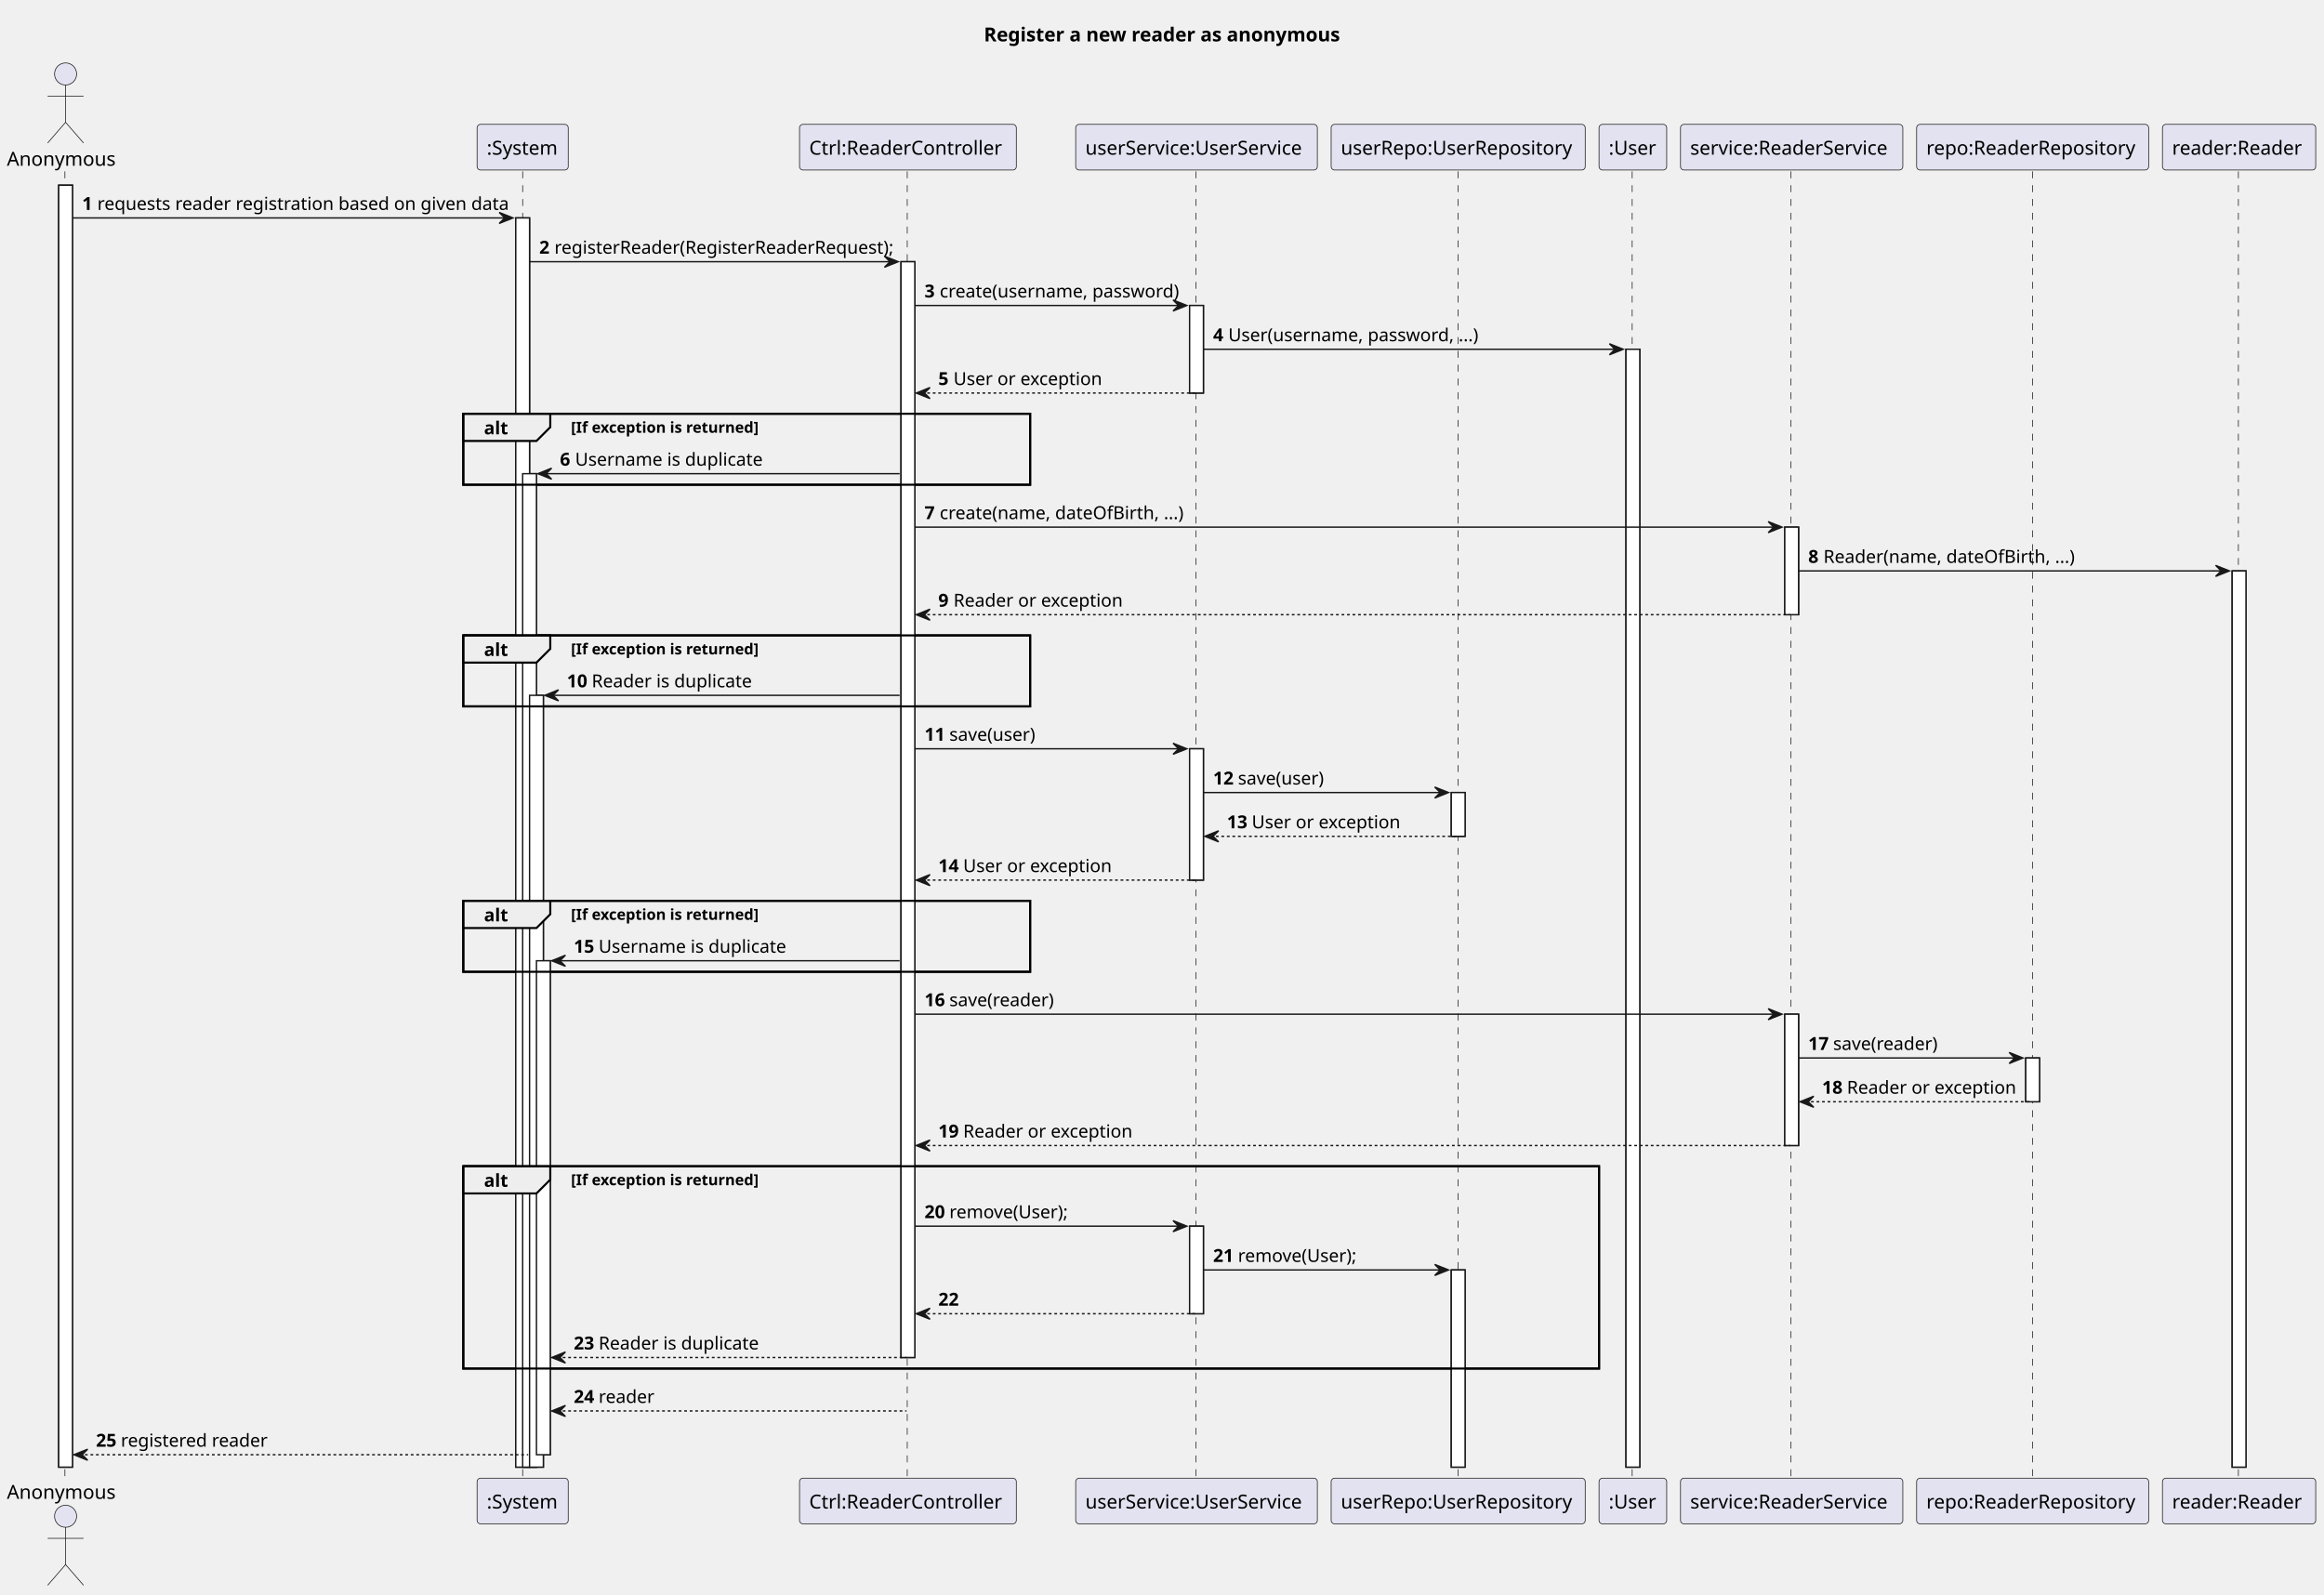
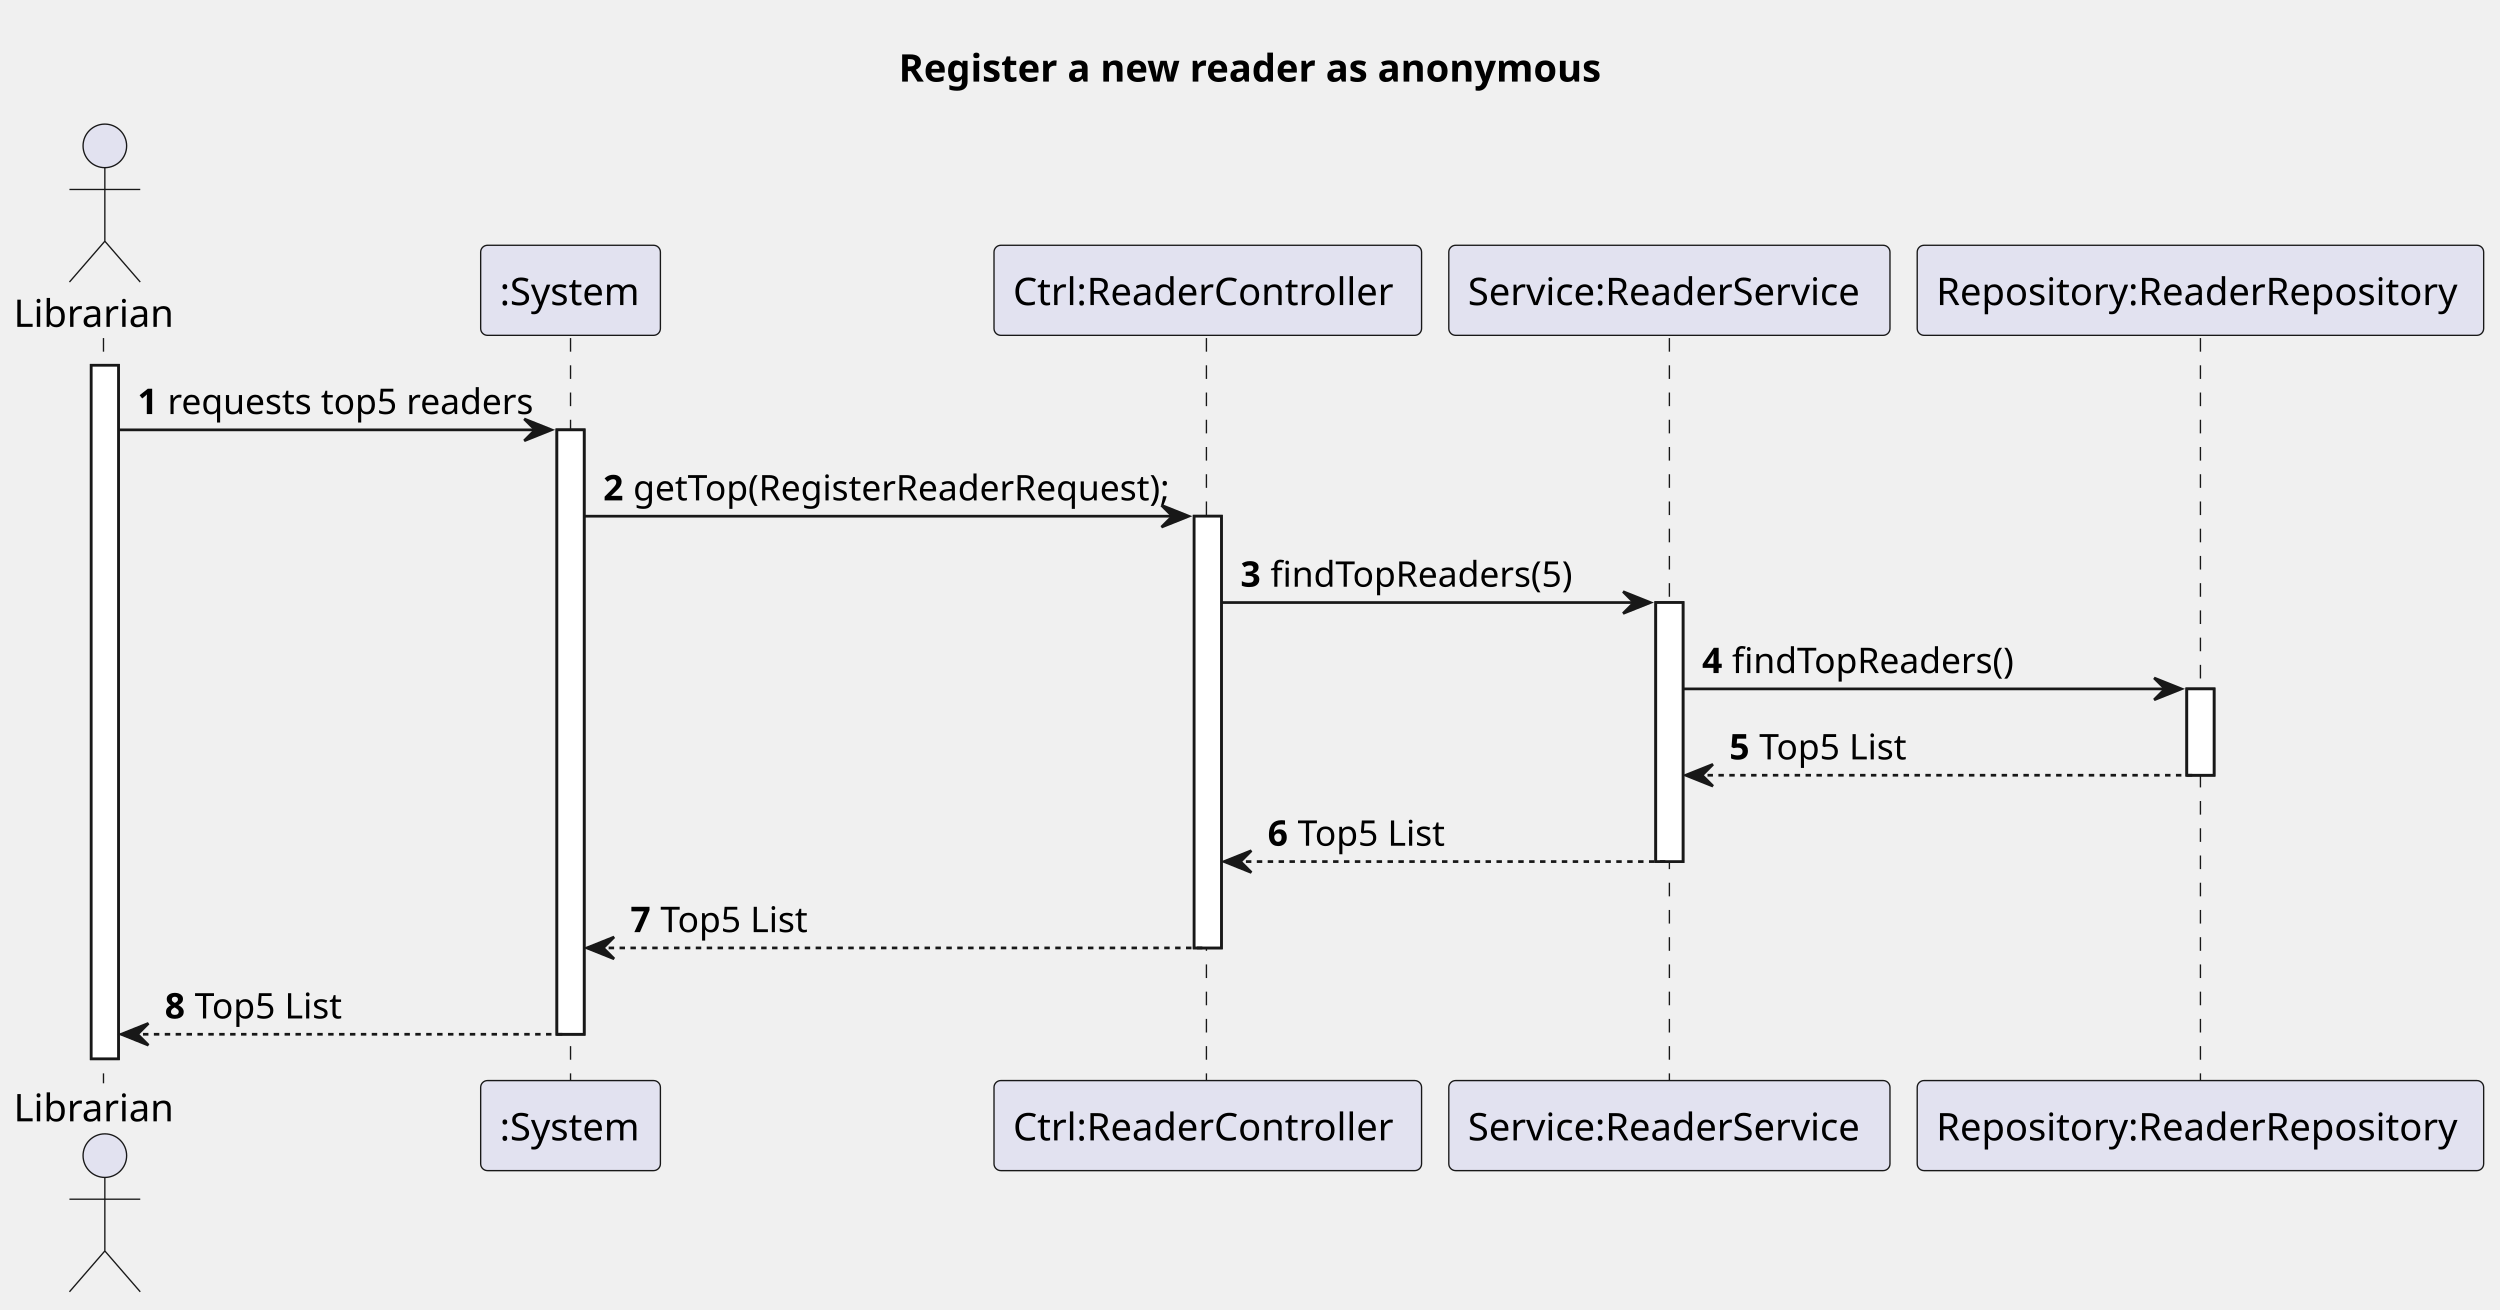
- <svg xmlns="http://www.w3.org/2000/svg" contentStyleType="text/css" height="1155px" preserveAspectRatio="none" style="width:1683px;height:1155px;background:#FFFFFF;" version="1.1" viewBox="0 0 1683 1155" width="1683px" zoomAndPan="magnify">
+ <svg xmlns="http://www.w3.org/2000/svg" contentStyleType="text/css" height="481px" preserveAspectRatio="none" style="width:918px;height:481px;background:#FFFFFF;" version="1.1" viewBox="0 0 918 481" width="918px" zoomAndPan="magnify">
  <defs />
  <g>
-     <text fill="#000000" font-family="sans-serif" font-size="14" font-weight="bold" lengthAdjust="spacing" textLength="256" x="712.5" y="29.966">Register a new reader as anonymous</text>
-     <rect fill="#FFFFFF" height="928.475" style="stroke:#181818;stroke-width:1.0;" width="10" x="42.5" y="134.136" />
-     <rect fill="#FFFFFF" height="904.769" style="stroke:#181818;stroke-width:1.0;" width="10" x="373.5" y="157.842" />
-     <rect fill="#FFFFFF" height="719.532" style="stroke:#181818;stroke-width:1.0;" width="10" x="378.5" y="343.078" />
-     <rect fill="#FFFFFF" height="559.002" style="stroke:#181818;stroke-width:1.0;" width="10" x="383.5" y="503.608" />
-     <rect fill="#FFFFFF" height="357.766" style="stroke:#181818;stroke-width:1.0;" width="10" x="388.5" y="695.844" />
-     <rect fill="#FFFFFF" height="793.65" style="stroke:#181818;stroke-width:1.0;" width="10" x="652.5" y="189.548" />
-     <rect fill="#FFFFFF" height="63.412" style="stroke:#181818;stroke-width:1.0;" width="10" x="861.5" y="221.254" />
-     <rect fill="#FFFFFF" height="95.118" style="stroke:#181818;stroke-width:1.0;" width="10" x="861.5" y="542.314" />
-     <rect fill="#FFFFFF" height="63.412" style="stroke:#181818;stroke-width:1.0;" width="10" x="861.5" y="888.08" />
-     <rect fill="#FFFFFF" height="31.706" style="stroke:#181818;stroke-width:1.0;" width="10" x="1051" y="574.02" />
-     <rect fill="#FFFFFF" height="142.824" style="stroke:#181818;stroke-width:1.0;" width="10" x="1051" y="919.786" />
-     <rect fill="#FFFFFF" height="809.65" style="stroke:#181818;stroke-width:1.0;" width="10" x="1177.5" y="252.96" />
-     <rect fill="#FFFFFF" height="63.412" style="stroke:#181818;stroke-width:1.0;" width="10" x="1292.5" y="381.784" />
-     <rect fill="#FFFFFF" height="95.118" style="stroke:#181818;stroke-width:1.0;" width="10" x="1292.5" y="734.55" />
-     <rect fill="#FFFFFF" height="31.706" style="stroke:#181818;stroke-width:1.0;" width="10" x="1467" y="766.256" />
-     <rect fill="#FFFFFF" height="649.12" style="stroke:#181818;stroke-width:1.0;" width="10" x="1616.5" y="413.49" />
-     <rect fill="none" height="51.412" style="stroke:#000000;stroke-width:1.5;" width="410.5" x="335.5" y="299.666" />
-     <rect fill="none" height="51.412" style="stroke:#000000;stroke-width:1.5;" width="410.5" x="335.5" y="460.196" />
-     <rect fill="none" height="51.412" style="stroke:#000000;stroke-width:1.5;" width="410.5" x="335.5" y="652.432" />
-     <rect fill="none" height="146.53" style="stroke:#000000;stroke-width:1.5;" width="822.5" x="335.5" y="844.668" />
-     <line style="stroke:#181818;stroke-width:0.5;stroke-dasharray:5.0,5.0;" x1="47" x2="47" y1="124.136" y2="1071.61" />
-     <line style="stroke:#181818;stroke-width:0.5;stroke-dasharray:5.0,5.0;" x1="378.5" x2="378.5" y1="124.136" y2="1071.61" />
-     <line style="stroke:#181818;stroke-width:0.5;stroke-dasharray:5.0,5.0;" x1="657" x2="657" y1="124.136" y2="1071.61" />
-     <line style="stroke:#181818;stroke-width:0.5;stroke-dasharray:5.0,5.0;" x1="866" x2="866" y1="124.136" y2="1071.61" />
-     <line style="stroke:#181818;stroke-width:0.5;stroke-dasharray:5.0,5.0;" x1="1056" x2="1056" y1="124.136" y2="1071.61" />
-     <line style="stroke:#181818;stroke-width:0.5;stroke-dasharray:5.0,5.0;" x1="1182" x2="1182" y1="124.136" y2="1071.61" />
-     <line style="stroke:#181818;stroke-width:0.5;stroke-dasharray:5.0,5.0;" x1="1297" x2="1297" y1="124.136" y2="1071.61" />
-     <line style="stroke:#181818;stroke-width:0.5;stroke-dasharray:5.0,5.0;" x1="1472" x2="1472" y1="124.136" y2="1071.61" />
-     <line style="stroke:#181818;stroke-width:0.5;stroke-dasharray:5.0,5.0;" x1="1621" x2="1621" y1="124.136" y2="1071.61" />
-     <text fill="#000000" font-family="sans-serif" font-size="14" lengthAdjust="spacing" textLength="79" x="5" y="120.034">Anonymous</text>
-     <ellipse cx="47.5" cy="53.568" fill="#E2E2F0" rx="8" ry="8" style="stroke:#181818;stroke-width:0.5;" />
-     <path d="M47.5,61.568 L47.5,88.568 M34.5,69.568 L60.5,69.568 M47.5,88.568 L34.5,103.568 M47.5,88.568 L60.5,103.568 " fill="none" style="stroke:#181818;stroke-width:0.5;" />
-     <text fill="#000000" font-family="sans-serif" font-size="14" lengthAdjust="spacing" textLength="79" x="5" y="1085.576">Anonymous</text>
-     <ellipse cx="47.5" cy="1098.178" fill="#E2E2F0" rx="8" ry="8" style="stroke:#181818;stroke-width:0.5;" />
-     <path d="M47.5,1106.178 L47.5,1133.178 M34.5,1114.178 L60.5,1114.178 M47.5,1133.178 L34.5,1148.178 M47.5,1133.178 L60.5,1148.178 " fill="none" style="stroke:#181818;stroke-width:0.5;" />
-     <rect fill="#E2E2F0" height="33.068" rx="2.5" ry="2.5" style="stroke:#181818;stroke-width:0.5;" width="66" x="345.5" y="90.068" />
-     <text fill="#000000" font-family="sans-serif" font-size="14" lengthAdjust="spacing" textLength="52" x="352.5" y="112.034">:System</text>
-     <rect fill="#E2E2F0" height="33.068" rx="2.5" ry="2.5" style="stroke:#181818;stroke-width:0.5;" width="66" x="345.5" y="1070.61" />
-     <text fill="#000000" font-family="sans-serif" font-size="14" lengthAdjust="spacing" textLength="52" x="352.5" y="1092.576">:System</text>
-     <rect fill="#E2E2F0" height="33.068" rx="2.5" ry="2.5" style="stroke:#181818;stroke-width:0.5;" width="157" x="579" y="90.068" />
-     <text fill="#000000" font-family="sans-serif" font-size="14" lengthAdjust="spacing" textLength="143" x="586" y="112.034">Ctrl:ReaderController</text>
-     <rect fill="#E2E2F0" height="33.068" rx="2.5" ry="2.5" style="stroke:#181818;stroke-width:0.5;" width="157" x="579" y="1070.61" />
-     <text fill="#000000" font-family="sans-serif" font-size="14" lengthAdjust="spacing" textLength="143" x="586" y="1092.576">Ctrl:ReaderController</text>
-     <rect fill="#E2E2F0" height="33.068" rx="2.5" ry="2.5" style="stroke:#181818;stroke-width:0.5;" width="175" x="779" y="90.068" />
-     <text fill="#000000" font-family="sans-serif" font-size="14" lengthAdjust="spacing" textLength="161" x="786" y="112.034">userService:UserService</text>
-     <rect fill="#E2E2F0" height="33.068" rx="2.5" ry="2.5" style="stroke:#181818;stroke-width:0.5;" width="175" x="779" y="1070.61" />
-     <text fill="#000000" font-family="sans-serif" font-size="14" lengthAdjust="spacing" textLength="161" x="786" y="1092.576">userService:UserService</text>
-     <rect fill="#E2E2F0" height="33.068" rx="2.5" ry="2.5" style="stroke:#181818;stroke-width:0.5;" width="184" x="964" y="90.068" />
-     <text fill="#000000" font-family="sans-serif" font-size="14" lengthAdjust="spacing" textLength="170" x="971" y="112.034">userRepo:UserRepository</text>
-     <rect fill="#E2E2F0" height="33.068" rx="2.5" ry="2.5" style="stroke:#181818;stroke-width:0.5;" width="184" x="964" y="1070.61" />
-     <text fill="#000000" font-family="sans-serif" font-size="14" lengthAdjust="spacing" textLength="170" x="971" y="1092.576">userRepo:UserRepository</text>
-     <rect fill="#E2E2F0" height="33.068" rx="2.5" ry="2.5" style="stroke:#181818;stroke-width:0.5;" width="49" x="1158" y="90.068" />
-     <text fill="#000000" font-family="sans-serif" font-size="14" lengthAdjust="spacing" textLength="35" x="1165" y="112.034">:User</text>
-     <rect fill="#E2E2F0" height="33.068" rx="2.5" ry="2.5" style="stroke:#181818;stroke-width:0.5;" width="49" x="1158" y="1070.61" />
-     <text fill="#000000" font-family="sans-serif" font-size="14" lengthAdjust="spacing" textLength="35" x="1165" y="1092.576">:User</text>
-     <rect fill="#E2E2F0" height="33.068" rx="2.5" ry="2.5" style="stroke:#181818;stroke-width:0.5;" width="161" x="1217" y="90.068" />
-     <text fill="#000000" font-family="sans-serif" font-size="14" lengthAdjust="spacing" textLength="147" x="1224" y="112.034">service:ReaderService</text>
-     <rect fill="#E2E2F0" height="33.068" rx="2.5" ry="2.5" style="stroke:#181818;stroke-width:0.5;" width="161" x="1217" y="1070.61" />
-     <text fill="#000000" font-family="sans-serif" font-size="14" lengthAdjust="spacing" textLength="147" x="1224" y="1092.576">service:ReaderService</text>
-     <rect fill="#E2E2F0" height="33.068" rx="2.5" ry="2.5" style="stroke:#181818;stroke-width:0.5;" width="168" x="1388" y="90.068" />
-     <text fill="#000000" font-family="sans-serif" font-size="14" lengthAdjust="spacing" textLength="154" x="1395" y="112.034">repo:ReaderRepository</text>
-     <rect fill="#E2E2F0" height="33.068" rx="2.5" ry="2.5" style="stroke:#181818;stroke-width:0.5;" width="168" x="1388" y="1070.61" />
-     <text fill="#000000" font-family="sans-serif" font-size="14" lengthAdjust="spacing" textLength="154" x="1395" y="1092.576">repo:ReaderRepository</text>
-     <rect fill="#E2E2F0" height="33.068" rx="2.5" ry="2.5" style="stroke:#181818;stroke-width:0.5;" width="111" x="1566" y="90.068" />
-     <text fill="#000000" font-family="sans-serif" font-size="14" lengthAdjust="spacing" textLength="97" x="1573" y="112.034">reader:Reader</text>
-     <rect fill="#E2E2F0" height="33.068" rx="2.5" ry="2.5" style="stroke:#181818;stroke-width:0.5;" width="111" x="1566" y="1070.61" />
-     <text fill="#000000" font-family="sans-serif" font-size="14" lengthAdjust="spacing" textLength="97" x="1573" y="1092.576">reader:Reader</text>
-     <rect fill="#FFFFFF" height="928.475" style="stroke:#181818;stroke-width:1.0;" width="10" x="42.5" y="134.136" />
-     <rect fill="#FFFFFF" height="904.769" style="stroke:#181818;stroke-width:1.0;" width="10" x="373.5" y="157.842" />
-     <rect fill="#FFFFFF" height="719.532" style="stroke:#181818;stroke-width:1.0;" width="10" x="378.5" y="343.078" />
-     <rect fill="#FFFFFF" height="559.002" style="stroke:#181818;stroke-width:1.0;" width="10" x="383.5" y="503.608" />
-     <rect fill="#FFFFFF" height="357.766" style="stroke:#181818;stroke-width:1.0;" width="10" x="388.5" y="695.844" />
-     <rect fill="#FFFFFF" height="793.65" style="stroke:#181818;stroke-width:1.0;" width="10" x="652.5" y="189.548" />
-     <rect fill="#FFFFFF" height="63.412" style="stroke:#181818;stroke-width:1.0;" width="10" x="861.5" y="221.254" />
-     <rect fill="#FFFFFF" height="95.118" style="stroke:#181818;stroke-width:1.0;" width="10" x="861.5" y="542.314" />
-     <rect fill="#FFFFFF" height="63.412" style="stroke:#181818;stroke-width:1.0;" width="10" x="861.5" y="888.08" />
-     <rect fill="#FFFFFF" height="31.706" style="stroke:#181818;stroke-width:1.0;" width="10" x="1051" y="574.02" />
-     <rect fill="#FFFFFF" height="142.824" style="stroke:#181818;stroke-width:1.0;" width="10" x="1051" y="919.786" />
-     <rect fill="#FFFFFF" height="809.65" style="stroke:#181818;stroke-width:1.0;" width="10" x="1177.5" y="252.96" />
-     <rect fill="#FFFFFF" height="63.412" style="stroke:#181818;stroke-width:1.0;" width="10" x="1292.5" y="381.784" />
-     <rect fill="#FFFFFF" height="95.118" style="stroke:#181818;stroke-width:1.0;" width="10" x="1292.5" y="734.55" />
-     <rect fill="#FFFFFF" height="31.706" style="stroke:#181818;stroke-width:1.0;" width="10" x="1467" y="766.256" />
-     <rect fill="#FFFFFF" height="649.12" style="stroke:#181818;stroke-width:1.0;" width="10" x="1616.5" y="413.49" />
-     <polygon fill="#181818" points="361.5,153.842,371.5,157.842,361.5,161.842,365.5,157.842" style="stroke:#181818;stroke-width:1.0;" />
-     <line style="stroke:#181818;stroke-width:1.0;" x1="52.5" x2="367.5" y1="157.842" y2="157.842" />
-     <text fill="#000000" font-family="sans-serif" font-size="13" font-weight="bold" lengthAdjust="spacing" textLength="7" x="59.5" y="152.033">1</text>
-     <text fill="#000000" font-family="sans-serif" font-size="13" lengthAdjust="spacing" textLength="291" x="70.5" y="152.033">requests reader registration based on given data</text>
-     <polygon fill="#181818" points="640.5,185.548,650.5,189.548,640.5,193.548,644.5,189.548" style="stroke:#181818;stroke-width:1.0;" />
-     <line style="stroke:#181818;stroke-width:1.0;" x1="383.5" x2="646.5" y1="189.548" y2="189.548" />
-     <text fill="#000000" font-family="sans-serif" font-size="13" font-weight="bold" lengthAdjust="spacing" textLength="7" x="390.5" y="183.739">2</text>
-     <text fill="#000000" font-family="sans-serif" font-size="13" lengthAdjust="spacing" textLength="239" x="401.5" y="183.739">registerReader(RegisterReaderRequest);</text>
-     <polygon fill="#181818" points="849.5,217.254,859.5,221.254,849.5,225.254,853.5,221.254" style="stroke:#181818;stroke-width:1.0;" />
-     <line style="stroke:#181818;stroke-width:1.0;" x1="662.5" x2="855.5" y1="221.254" y2="221.254" />
-     <text fill="#000000" font-family="sans-serif" font-size="13" font-weight="bold" lengthAdjust="spacing" textLength="7" x="669.5" y="215.445">3</text>
-     <text fill="#000000" font-family="sans-serif" font-size="13" lengthAdjust="spacing" textLength="169" x="680.5" y="215.445">create(username, password)</text>
-     <polygon fill="#181818" points="1165.5,248.96,1175.5,252.96,1165.5,256.96,1169.5,252.96" style="stroke:#181818;stroke-width:1.0;" />
-     <line style="stroke:#181818;stroke-width:1.0;" x1="871.5" x2="1171.5" y1="252.96" y2="252.96" />
-     <text fill="#000000" font-family="sans-serif" font-size="13" font-weight="bold" lengthAdjust="spacing" textLength="7" x="878.5" y="247.151">4</text>
-     <text fill="#000000" font-family="sans-serif" font-size="13" lengthAdjust="spacing" textLength="175" x="889.5" y="247.151">User(username, password, ...)</text>
-     <polygon fill="#181818" points="673.5,280.666,663.5,284.666,673.5,288.666,669.5,284.666" style="stroke:#181818;stroke-width:1.0;" />
-     <line style="stroke:#181818;stroke-width:1.0;stroke-dasharray:2.0,2.0;" x1="667.5" x2="865.5" y1="284.666" y2="284.666" />
-     <text fill="#000000" font-family="sans-serif" font-size="13" font-weight="bold" lengthAdjust="spacing" textLength="7" x="679.5" y="278.857">5</text>
-     <text fill="#000000" font-family="sans-serif" font-size="13" lengthAdjust="spacing" textLength="106" x="690.5" y="278.857">User or exception</text>
-     <path d="M335.5,299.666 L398.5,299.666 L398.5,309.372 L388.5,319.372 L335.5,319.372 L335.5,299.666 " fill="#EEEEEE" style="stroke:#000000;stroke-width:1.5;" />
-     <rect fill="none" height="51.412" style="stroke:#000000;stroke-width:1.5;" width="410.5" x="335.5" y="299.666" />
-     <text fill="#000000" font-family="sans-serif" font-size="13" font-weight="bold" lengthAdjust="spacing" textLength="18" x="350.5" y="314.563">alt</text>
-     <text fill="#000000" font-family="sans-serif" font-size="11" font-weight="bold" lengthAdjust="spacing" textLength="138" x="413.5" y="313.425">[If exception is returned]</text>
-     <polygon fill="#181818" points="399.5,339.078,389.5,343.078,399.5,347.078,395.5,343.078" style="stroke:#181818;stroke-width:1.0;" />
-     <line style="stroke:#181818;stroke-width:1.0;" x1="393.5" x2="651.5" y1="343.078" y2="343.078" />
-     <text fill="#000000" font-family="sans-serif" font-size="13" font-weight="bold" lengthAdjust="spacing" textLength="7" x="405.5" y="337.269">6</text>
-     <text fill="#000000" font-family="sans-serif" font-size="13" lengthAdjust="spacing" textLength="132" x="416.5" y="337.269">Username is duplicate</text>
-     <polygon fill="#181818" points="1280.5,377.784,1290.5,381.784,1280.5,385.784,1284.5,381.784" style="stroke:#181818;stroke-width:1.0;" />
-     <line style="stroke:#181818;stroke-width:1.0;" x1="662.5" x2="1286.5" y1="381.784" y2="381.784" />
-     <text fill="#000000" font-family="sans-serif" font-size="13" font-weight="bold" lengthAdjust="spacing" textLength="7" x="669.5" y="375.975">7</text>
-     <text fill="#000000" font-family="sans-serif" font-size="13" lengthAdjust="spacing" textLength="170" x="680.5" y="375.975">create(name, dateOfBirth, ...)</text>
-     <polygon fill="#181818" points="1604.5,409.49,1614.5,413.49,1604.5,417.49,1608.5,413.49" style="stroke:#181818;stroke-width:1.0;" />
-     <line style="stroke:#181818;stroke-width:1.0;" x1="1302.5" x2="1610.5" y1="413.49" y2="413.49" />
-     <text fill="#000000" font-family="sans-serif" font-size="13" font-weight="bold" lengthAdjust="spacing" textLength="7" x="1309.5" y="407.681">8</text>
-     <text fill="#000000" font-family="sans-serif" font-size="13" lengthAdjust="spacing" textLength="175" x="1320.5" y="407.681">Reader(name, dateOfBirth, ...)</text>
-     <polygon fill="#181818" points="673.5,441.196,663.5,445.196,673.5,449.196,669.5,445.196" style="stroke:#181818;stroke-width:1.0;" />
-     <line style="stroke:#181818;stroke-width:1.0;stroke-dasharray:2.0,2.0;" x1="667.5" x2="1296.5" y1="445.196" y2="445.196" />
-     <text fill="#000000" font-family="sans-serif" font-size="13" font-weight="bold" lengthAdjust="spacing" textLength="7" x="679.5" y="439.387">9</text>
-     <text fill="#000000" font-family="sans-serif" font-size="13" lengthAdjust="spacing" textLength="120" x="690.5" y="439.387">Reader or exception</text>
-     <path d="M335.5,460.196 L398.5,460.196 L398.5,469.902 L388.5,479.902 L335.5,479.902 L335.5,460.196 " fill="#EEEEEE" style="stroke:#000000;stroke-width:1.5;" />
-     <rect fill="none" height="51.412" style="stroke:#000000;stroke-width:1.5;" width="410.5" x="335.5" y="460.196" />
-     <text fill="#000000" font-family="sans-serif" font-size="13" font-weight="bold" lengthAdjust="spacing" textLength="18" x="350.5" y="475.093">alt</text>
-     <text fill="#000000" font-family="sans-serif" font-size="11" font-weight="bold" lengthAdjust="spacing" textLength="138" x="413.5" y="473.955">[If exception is returned]</text>
-     <polygon fill="#181818" points="404.5,499.608,394.5,503.608,404.5,507.608,400.5,503.608" style="stroke:#181818;stroke-width:1.0;" />
-     <line style="stroke:#181818;stroke-width:1.0;" x1="398.5" x2="651.5" y1="503.608" y2="503.608" />
-     <text fill="#000000" font-family="sans-serif" font-size="13" font-weight="bold" lengthAdjust="spacing" textLength="14" x="410.5" y="497.799">10</text>
-     <text fill="#000000" font-family="sans-serif" font-size="13" lengthAdjust="spacing" textLength="112" x="428.5" y="497.799">Reader is duplicate</text>
-     <polygon fill="#181818" points="849.5,538.314,859.5,542.314,849.5,546.314,853.5,542.314" style="stroke:#181818;stroke-width:1.0;" />
-     <line style="stroke:#181818;stroke-width:1.0;" x1="662.5" x2="855.5" y1="542.314" y2="542.314" />
-     <text fill="#000000" font-family="sans-serif" font-size="13" font-weight="bold" lengthAdjust="spacing" textLength="14" x="669.5" y="536.505">11</text>
-     <text fill="#000000" font-family="sans-serif" font-size="13" lengthAdjust="spacing" textLength="61" x="687.5" y="536.505">save(user)</text>
-     <polygon fill="#181818" points="1039,570.02,1049,574.02,1039,578.02,1043,574.02" style="stroke:#181818;stroke-width:1.0;" />
-     <line style="stroke:#181818;stroke-width:1.0;" x1="871.5" x2="1045" y1="574.02" y2="574.02" />
-     <text fill="#000000" font-family="sans-serif" font-size="13" font-weight="bold" lengthAdjust="spacing" textLength="14" x="878.5" y="568.211">12</text>
-     <text fill="#000000" font-family="sans-serif" font-size="13" lengthAdjust="spacing" textLength="61" x="896.5" y="568.211">save(user)</text>
-     <polygon fill="#181818" points="882.5,601.726,872.5,605.726,882.5,609.726,878.5,605.726" style="stroke:#181818;stroke-width:1.0;" />
-     <line style="stroke:#181818;stroke-width:1.0;stroke-dasharray:2.0,2.0;" x1="876.5" x2="1055" y1="605.726" y2="605.726" />
-     <text fill="#000000" font-family="sans-serif" font-size="13" font-weight="bold" lengthAdjust="spacing" textLength="14" x="888.5" y="599.917">13</text>
-     <text fill="#000000" font-family="sans-serif" font-size="13" lengthAdjust="spacing" textLength="106" x="906.5" y="599.917">User or exception</text>
-     <polygon fill="#181818" points="673.5,633.432,663.5,637.432,673.5,641.432,669.5,637.432" style="stroke:#181818;stroke-width:1.0;" />
-     <line style="stroke:#181818;stroke-width:1.0;stroke-dasharray:2.0,2.0;" x1="667.5" x2="865.5" y1="637.432" y2="637.432" />
-     <text fill="#000000" font-family="sans-serif" font-size="13" font-weight="bold" lengthAdjust="spacing" textLength="14" x="679.5" y="631.623">14</text>
-     <text fill="#000000" font-family="sans-serif" font-size="13" lengthAdjust="spacing" textLength="106" x="697.5" y="631.623">User or exception</text>
-     <path d="M335.5,652.432 L398.5,652.432 L398.5,662.138 L388.5,672.138 L335.5,672.138 L335.5,652.432 " fill="#EEEEEE" style="stroke:#000000;stroke-width:1.5;" />
-     <rect fill="none" height="51.412" style="stroke:#000000;stroke-width:1.5;" width="410.5" x="335.5" y="652.432" />
-     <text fill="#000000" font-family="sans-serif" font-size="13" font-weight="bold" lengthAdjust="spacing" textLength="18" x="350.5" y="667.329">alt</text>
-     <text fill="#000000" font-family="sans-serif" font-size="11" font-weight="bold" lengthAdjust="spacing" textLength="138" x="413.5" y="666.191">[If exception is returned]</text>
-     <polygon fill="#181818" points="409.5,691.844,399.5,695.844,409.5,699.844,405.5,695.844" style="stroke:#181818;stroke-width:1.0;" />
-     <line style="stroke:#181818;stroke-width:1.0;" x1="403.5" x2="651.5" y1="695.844" y2="695.844" />
-     <text fill="#000000" font-family="sans-serif" font-size="13" font-weight="bold" lengthAdjust="spacing" textLength="14" x="415.5" y="690.035">15</text>
-     <text fill="#000000" font-family="sans-serif" font-size="13" lengthAdjust="spacing" textLength="132" x="433.5" y="690.035">Username is duplicate</text>
-     <polygon fill="#181818" points="1280.5,730.55,1290.5,734.55,1280.5,738.55,1284.5,734.55" style="stroke:#181818;stroke-width:1.0;" />
-     <line style="stroke:#181818;stroke-width:1.0;" x1="662.5" x2="1286.5" y1="734.55" y2="734.55" />
-     <text fill="#000000" font-family="sans-serif" font-size="13" font-weight="bold" lengthAdjust="spacing" textLength="14" x="669.5" y="728.741">16</text>
-     <text fill="#000000" font-family="sans-serif" font-size="13" lengthAdjust="spacing" textLength="74" x="687.5" y="728.741">save(reader)</text>
-     <polygon fill="#181818" points="1455,762.256,1465,766.256,1455,770.256,1459,766.256" style="stroke:#181818;stroke-width:1.0;" />
-     <line style="stroke:#181818;stroke-width:1.0;" x1="1302.5" x2="1461" y1="766.256" y2="766.256" />
-     <text fill="#000000" font-family="sans-serif" font-size="13" font-weight="bold" lengthAdjust="spacing" textLength="14" x="1309.5" y="760.447">17</text>
-     <text fill="#000000" font-family="sans-serif" font-size="13" lengthAdjust="spacing" textLength="74" x="1327.5" y="760.447">save(reader)</text>
-     <polygon fill="#181818" points="1313.5,793.962,1303.5,797.962,1313.5,801.962,1309.5,797.962" style="stroke:#181818;stroke-width:1.0;" />
-     <line style="stroke:#181818;stroke-width:1.0;stroke-dasharray:2.0,2.0;" x1="1307.5" x2="1471" y1="797.962" y2="797.962" />
-     <text fill="#000000" font-family="sans-serif" font-size="13" font-weight="bold" lengthAdjust="spacing" textLength="14" x="1319.5" y="792.153">18</text>
-     <text fill="#000000" font-family="sans-serif" font-size="13" lengthAdjust="spacing" textLength="120" x="1337.5" y="792.153">Reader or exception</text>
-     <polygon fill="#181818" points="673.5,825.668,663.5,829.668,673.5,833.668,669.5,829.668" style="stroke:#181818;stroke-width:1.0;" />
-     <line style="stroke:#181818;stroke-width:1.0;stroke-dasharray:2.0,2.0;" x1="667.5" x2="1296.5" y1="829.668" y2="829.668" />
-     <text fill="#000000" font-family="sans-serif" font-size="13" font-weight="bold" lengthAdjust="spacing" textLength="14" x="679.5" y="823.859">19</text>
-     <text fill="#000000" font-family="sans-serif" font-size="13" lengthAdjust="spacing" textLength="120" x="697.5" y="823.859">Reader or exception</text>
-     <path d="M335.5,844.668 L398.5,844.668 L398.5,854.374 L388.5,864.374 L335.5,864.374 L335.5,844.668 " fill="#EEEEEE" style="stroke:#000000;stroke-width:1.5;" />
-     <rect fill="none" height="146.53" style="stroke:#000000;stroke-width:1.5;" width="822.5" x="335.5" y="844.668" />
-     <text fill="#000000" font-family="sans-serif" font-size="13" font-weight="bold" lengthAdjust="spacing" textLength="18" x="350.5" y="859.565">alt</text>
-     <text fill="#000000" font-family="sans-serif" font-size="11" font-weight="bold" lengthAdjust="spacing" textLength="138" x="413.5" y="858.427">[If exception is returned]</text>
-     <polygon fill="#181818" points="849.5,884.08,859.5,888.08,849.5,892.08,853.5,888.08" style="stroke:#181818;stroke-width:1.0;" />
-     <line style="stroke:#181818;stroke-width:1.0;" x1="662.5" x2="855.5" y1="888.08" y2="888.08" />
-     <text fill="#000000" font-family="sans-serif" font-size="13" font-weight="bold" lengthAdjust="spacing" textLength="14" x="669.5" y="882.271">20</text>
-     <text fill="#000000" font-family="sans-serif" font-size="13" lengthAdjust="spacing" textLength="85" x="687.5" y="882.271">remove(User);</text>
-     <polygon fill="#181818" points="1039,915.786,1049,919.786,1039,923.786,1043,919.786" style="stroke:#181818;stroke-width:1.0;" />
-     <line style="stroke:#181818;stroke-width:1.0;" x1="871.5" x2="1045" y1="919.786" y2="919.786" />
-     <text fill="#000000" font-family="sans-serif" font-size="13" font-weight="bold" lengthAdjust="spacing" textLength="14" x="878.5" y="913.977">21</text>
-     <text fill="#000000" font-family="sans-serif" font-size="13" lengthAdjust="spacing" textLength="85" x="896.5" y="913.977">remove(User);</text>
-     <polygon fill="#181818" points="673.5,947.492,663.5,951.492,673.5,955.492,669.5,951.492" style="stroke:#181818;stroke-width:1.0;" />
-     <line style="stroke:#181818;stroke-width:1.0;stroke-dasharray:2.0,2.0;" x1="667.5" x2="865.5" y1="951.492" y2="951.492" />
-     <text fill="#000000" font-family="sans-serif" font-size="13" font-weight="bold" lengthAdjust="spacing" textLength="14" x="679.5" y="945.683">22</text>
-     <text fill="#000000" font-family="sans-serif" font-size="13" lengthAdjust="spacing" textLength="3" x="697.5" y="945.683"> </text>
-     <polygon fill="#181818" points="409.5,979.198,399.5,983.198,409.5,987.198,405.5,983.198" style="stroke:#181818;stroke-width:1.0;" />
-     <line style="stroke:#181818;stroke-width:1.0;stroke-dasharray:2.0,2.0;" x1="403.5" x2="656.5" y1="983.198" y2="983.198" />
-     <text fill="#000000" font-family="sans-serif" font-size="13" font-weight="bold" lengthAdjust="spacing" textLength="14" x="415.5" y="977.389">23</text>
-     <text fill="#000000" font-family="sans-serif" font-size="13" lengthAdjust="spacing" textLength="112" x="433.5" y="977.389">Reader is duplicate</text>
-     <polygon fill="#181818" points="409.5,1017.904,399.5,1021.904,409.5,1025.904,405.5,1021.904" style="stroke:#181818;stroke-width:1.0;" />
-     <line style="stroke:#181818;stroke-width:1.0;stroke-dasharray:2.0,2.0;" x1="403.5" x2="656.5" y1="1021.904" y2="1021.904" />
-     <text fill="#000000" font-family="sans-serif" font-size="13" font-weight="bold" lengthAdjust="spacing" textLength="14" x="415.5" y="1016.095">24</text>
-     <text fill="#000000" font-family="sans-serif" font-size="13" lengthAdjust="spacing" textLength="39" x="433.5" y="1016.095">reader</text>
-     <polygon fill="#181818" points="63.5,1049.61,53.5,1053.61,63.5,1057.61,59.5,1053.61" style="stroke:#181818;stroke-width:1.0;" />
-     <line style="stroke:#181818;stroke-width:1.0;stroke-dasharray:2.0,2.0;" x1="57.5" x2="382.5" y1="1053.61" y2="1053.61" />
-     <text fill="#000000" font-family="sans-serif" font-size="13" font-weight="bold" lengthAdjust="spacing" textLength="14" x="69.5" y="1047.801">25</text>
-     <text fill="#000000" font-family="sans-serif" font-size="13" lengthAdjust="spacing" textLength="103" x="87.5" y="1047.801">registered reader</text>
+     <text fill="#000000" font-family="sans-serif" font-size="14" font-weight="bold" lengthAdjust="spacing" textLength="256" x="330" y="29.966">Register a new reader as anonymous</text>
+     <rect fill="#FFFFFF" height="254.648" style="stroke:#181818;stroke-width:1.0;" width="10" x="33.5" y="134.136" />
+     <rect fill="#FFFFFF" height="221.942" style="stroke:#181818;stroke-width:1.0;" width="10" x="204.5" y="157.842" />
+     <rect fill="#FFFFFF" height="158.53" style="stroke:#181818;stroke-width:1.0;" width="10" x="438.5" y="189.548" />
+     <rect fill="#FFFFFF" height="95.118" style="stroke:#181818;stroke-width:1.0;" width="10" x="608" y="221.254" />
+     <rect fill="#FFFFFF" height="31.706" style="stroke:#181818;stroke-width:1.0;" width="10" x="803" y="252.96" />
+     <line style="stroke:#181818;stroke-width:0.5;stroke-dasharray:5.0,5.0;" x1="38" x2="38" y1="124.136" y2="397.784" />
+     <line style="stroke:#181818;stroke-width:0.5;stroke-dasharray:5.0,5.0;" x1="209.5" x2="209.5" y1="124.136" y2="397.784" />
+     <line style="stroke:#181818;stroke-width:0.5;stroke-dasharray:5.0,5.0;" x1="443" x2="443" y1="124.136" y2="397.784" />
+     <line style="stroke:#181818;stroke-width:0.5;stroke-dasharray:5.0,5.0;" x1="613" x2="613" y1="124.136" y2="397.784" />
+     <line style="stroke:#181818;stroke-width:0.5;stroke-dasharray:5.0,5.0;" x1="808" x2="808" y1="124.136" y2="397.784" />
+     <text fill="#000000" font-family="sans-serif" font-size="14" lengthAdjust="spacing" textLength="61" x="5" y="120.034">Librarian</text>
+     <ellipse cx="38.5" cy="53.568" fill="#E2E2F0" rx="8" ry="8" style="stroke:#181818;stroke-width:0.5;" />
+     <path d="M38.5,61.568 L38.5,88.568 M25.5,69.568 L51.5,69.568 M38.5,88.568 L25.5,103.568 M38.5,88.568 L51.5,103.568 " fill="none" style="stroke:#181818;stroke-width:0.5;" />
+     <text fill="#000000" font-family="sans-serif" font-size="14" lengthAdjust="spacing" textLength="61" x="5" y="411.75">Librarian</text>
+     <ellipse cx="38.5" cy="424.352" fill="#E2E2F0" rx="8" ry="8" style="stroke:#181818;stroke-width:0.5;" />
+     <path d="M38.5,432.352 L38.5,459.352 M25.5,440.352 L51.5,440.352 M38.5,459.352 L25.5,474.352 M38.5,459.352 L51.5,474.352 " fill="none" style="stroke:#181818;stroke-width:0.5;" />
+     <rect fill="#E2E2F0" height="33.068" rx="2.5" ry="2.5" style="stroke:#181818;stroke-width:0.5;" width="66" x="176.5" y="90.068" />
+     <text fill="#000000" font-family="sans-serif" font-size="14" lengthAdjust="spacing" textLength="52" x="183.5" y="112.034">:System</text>
+     <rect fill="#E2E2F0" height="33.068" rx="2.5" ry="2.5" style="stroke:#181818;stroke-width:0.5;" width="66" x="176.5" y="396.784" />
+     <text fill="#000000" font-family="sans-serif" font-size="14" lengthAdjust="spacing" textLength="52" x="183.5" y="418.75">:System</text>
+     <rect fill="#E2E2F0" height="33.068" rx="2.5" ry="2.5" style="stroke:#181818;stroke-width:0.5;" width="157" x="365" y="90.068" />
+     <text fill="#000000" font-family="sans-serif" font-size="14" lengthAdjust="spacing" textLength="143" x="372" y="112.034">Ctrl:ReaderController</text>
+     <rect fill="#E2E2F0" height="33.068" rx="2.5" ry="2.5" style="stroke:#181818;stroke-width:0.5;" width="157" x="365" y="396.784" />
+     <text fill="#000000" font-family="sans-serif" font-size="14" lengthAdjust="spacing" textLength="143" x="372" y="418.75">Ctrl:ReaderController</text>
+     <rect fill="#E2E2F0" height="33.068" rx="2.5" ry="2.5" style="stroke:#181818;stroke-width:0.5;" width="162" x="532" y="90.068" />
+     <text fill="#000000" font-family="sans-serif" font-size="14" lengthAdjust="spacing" textLength="148" x="539" y="112.034">Service:ReaderService</text>
+     <rect fill="#E2E2F0" height="33.068" rx="2.5" ry="2.5" style="stroke:#181818;stroke-width:0.5;" width="162" x="532" y="396.784" />
+     <text fill="#000000" font-family="sans-serif" font-size="14" lengthAdjust="spacing" textLength="148" x="539" y="418.75">Service:ReaderService</text>
+     <rect fill="#E2E2F0" height="33.068" rx="2.5" ry="2.5" style="stroke:#181818;stroke-width:0.5;" width="208" x="704" y="90.068" />
+     <text fill="#000000" font-family="sans-serif" font-size="14" lengthAdjust="spacing" textLength="194" x="711" y="112.034">Repository:ReaderRepository</text>
+     <rect fill="#E2E2F0" height="33.068" rx="2.5" ry="2.5" style="stroke:#181818;stroke-width:0.5;" width="208" x="704" y="396.784" />
+     <text fill="#000000" font-family="sans-serif" font-size="14" lengthAdjust="spacing" textLength="194" x="711" y="418.75">Repository:ReaderRepository</text>
+     <rect fill="#FFFFFF" height="254.648" style="stroke:#181818;stroke-width:1.0;" width="10" x="33.5" y="134.136" />
+     <rect fill="#FFFFFF" height="221.942" style="stroke:#181818;stroke-width:1.0;" width="10" x="204.5" y="157.842" />
+     <rect fill="#FFFFFF" height="158.53" style="stroke:#181818;stroke-width:1.0;" width="10" x="438.5" y="189.548" />
+     <rect fill="#FFFFFF" height="95.118" style="stroke:#181818;stroke-width:1.0;" width="10" x="608" y="221.254" />
+     <rect fill="#FFFFFF" height="31.706" style="stroke:#181818;stroke-width:1.0;" width="10" x="803" y="252.96" />
+     <polygon fill="#181818" points="192.5,153.842,202.5,157.842,192.5,161.842,196.5,157.842" style="stroke:#181818;stroke-width:1.0;" />
+     <line style="stroke:#181818;stroke-width:1.0;" x1="43.5" x2="198.5" y1="157.842" y2="157.842" />
+     <text fill="#000000" font-family="sans-serif" font-size="13" font-weight="bold" lengthAdjust="spacing" textLength="7" x="50.5" y="152.033">1</text>
+     <text fill="#000000" font-family="sans-serif" font-size="13" lengthAdjust="spacing" textLength="131" x="61.5" y="152.033">requests top5 readers</text>
+     <polygon fill="#181818" points="426.5,185.548,436.5,189.548,426.5,193.548,430.5,189.548" style="stroke:#181818;stroke-width:1.0;" />
+     <line style="stroke:#181818;stroke-width:1.0;" x1="214.5" x2="432.5" y1="189.548" y2="189.548" />
+     <text fill="#000000" font-family="sans-serif" font-size="13" font-weight="bold" lengthAdjust="spacing" textLength="7" x="221.5" y="183.739">2</text>
+     <text fill="#000000" font-family="sans-serif" font-size="13" lengthAdjust="spacing" textLength="194" x="232.5" y="183.739">getTop(RegisterReaderRequest);</text>
+     <polygon fill="#181818" points="596,217.254,606,221.254,596,225.254,600,221.254" style="stroke:#181818;stroke-width:1.0;" />
+     <line style="stroke:#181818;stroke-width:1.0;" x1="448.5" x2="602" y1="221.254" y2="221.254" />
+     <text fill="#000000" font-family="sans-serif" font-size="13" font-weight="bold" lengthAdjust="spacing" textLength="7" x="455.5" y="215.445">3</text>
+     <text fill="#000000" font-family="sans-serif" font-size="13" lengthAdjust="spacing" textLength="109" x="466.5" y="215.445">findTopReaders(5)</text>
+     <polygon fill="#181818" points="791,248.96,801,252.96,791,256.96,795,252.96" style="stroke:#181818;stroke-width:1.0;" />
+     <line style="stroke:#181818;stroke-width:1.0;" x1="618" x2="797" y1="252.96" y2="252.96" />
+     <text fill="#000000" font-family="sans-serif" font-size="13" font-weight="bold" lengthAdjust="spacing" textLength="7" x="625" y="247.151">4</text>
+     <text fill="#000000" font-family="sans-serif" font-size="13" lengthAdjust="spacing" textLength="102" x="636" y="247.151">findTopReaders()</text>
+     <polygon fill="#181818" points="629,280.666,619,284.666,629,288.666,625,284.666" style="stroke:#181818;stroke-width:1.0;" />
+     <line style="stroke:#181818;stroke-width:1.0;stroke-dasharray:2.0,2.0;" x1="623" x2="807" y1="284.666" y2="284.666" />
+     <text fill="#000000" font-family="sans-serif" font-size="13" font-weight="bold" lengthAdjust="spacing" textLength="7" x="635" y="278.857">5</text>
+     <text fill="#000000" font-family="sans-serif" font-size="13" lengthAdjust="spacing" textLength="54" x="646" y="278.857">Top5 List</text>
+     <polygon fill="#181818" points="459.5,312.372,449.5,316.372,459.5,320.372,455.5,316.372" style="stroke:#181818;stroke-width:1.0;" />
+     <line style="stroke:#181818;stroke-width:1.0;stroke-dasharray:2.0,2.0;" x1="453.5" x2="612" y1="316.372" y2="316.372" />
+     <text fill="#000000" font-family="sans-serif" font-size="13" font-weight="bold" lengthAdjust="spacing" textLength="7" x="465.5" y="310.563">6</text>
+     <text fill="#000000" font-family="sans-serif" font-size="13" lengthAdjust="spacing" textLength="54" x="476.5" y="310.563">Top5 List</text>
+     <polygon fill="#181818" points="225.5,344.078,215.5,348.078,225.5,352.078,221.5,348.078" style="stroke:#181818;stroke-width:1.0;" />
+     <line style="stroke:#181818;stroke-width:1.0;stroke-dasharray:2.0,2.0;" x1="219.5" x2="442.5" y1="348.078" y2="348.078" />
+     <text fill="#000000" font-family="sans-serif" font-size="13" font-weight="bold" lengthAdjust="spacing" textLength="7" x="231.5" y="342.269">7</text>
+     <text fill="#000000" font-family="sans-serif" font-size="13" lengthAdjust="spacing" textLength="54" x="242.5" y="342.269">Top5 List</text>
+     <polygon fill="#181818" points="54.5,375.784,44.5,379.784,54.5,383.784,50.5,379.784" style="stroke:#181818;stroke-width:1.0;" />
+     <line style="stroke:#181818;stroke-width:1.0;stroke-dasharray:2.0,2.0;" x1="48.5" x2="208.5" y1="379.784" y2="379.784" />
+     <text fill="#000000" font-family="sans-serif" font-size="13" font-weight="bold" lengthAdjust="spacing" textLength="7" x="60.5" y="373.975">8</text>
+     <text fill="#000000" font-family="sans-serif" font-size="13" lengthAdjust="spacing" textLength="54" x="71.5" y="373.975">Top5 List</text>
  </g>
</svg>
